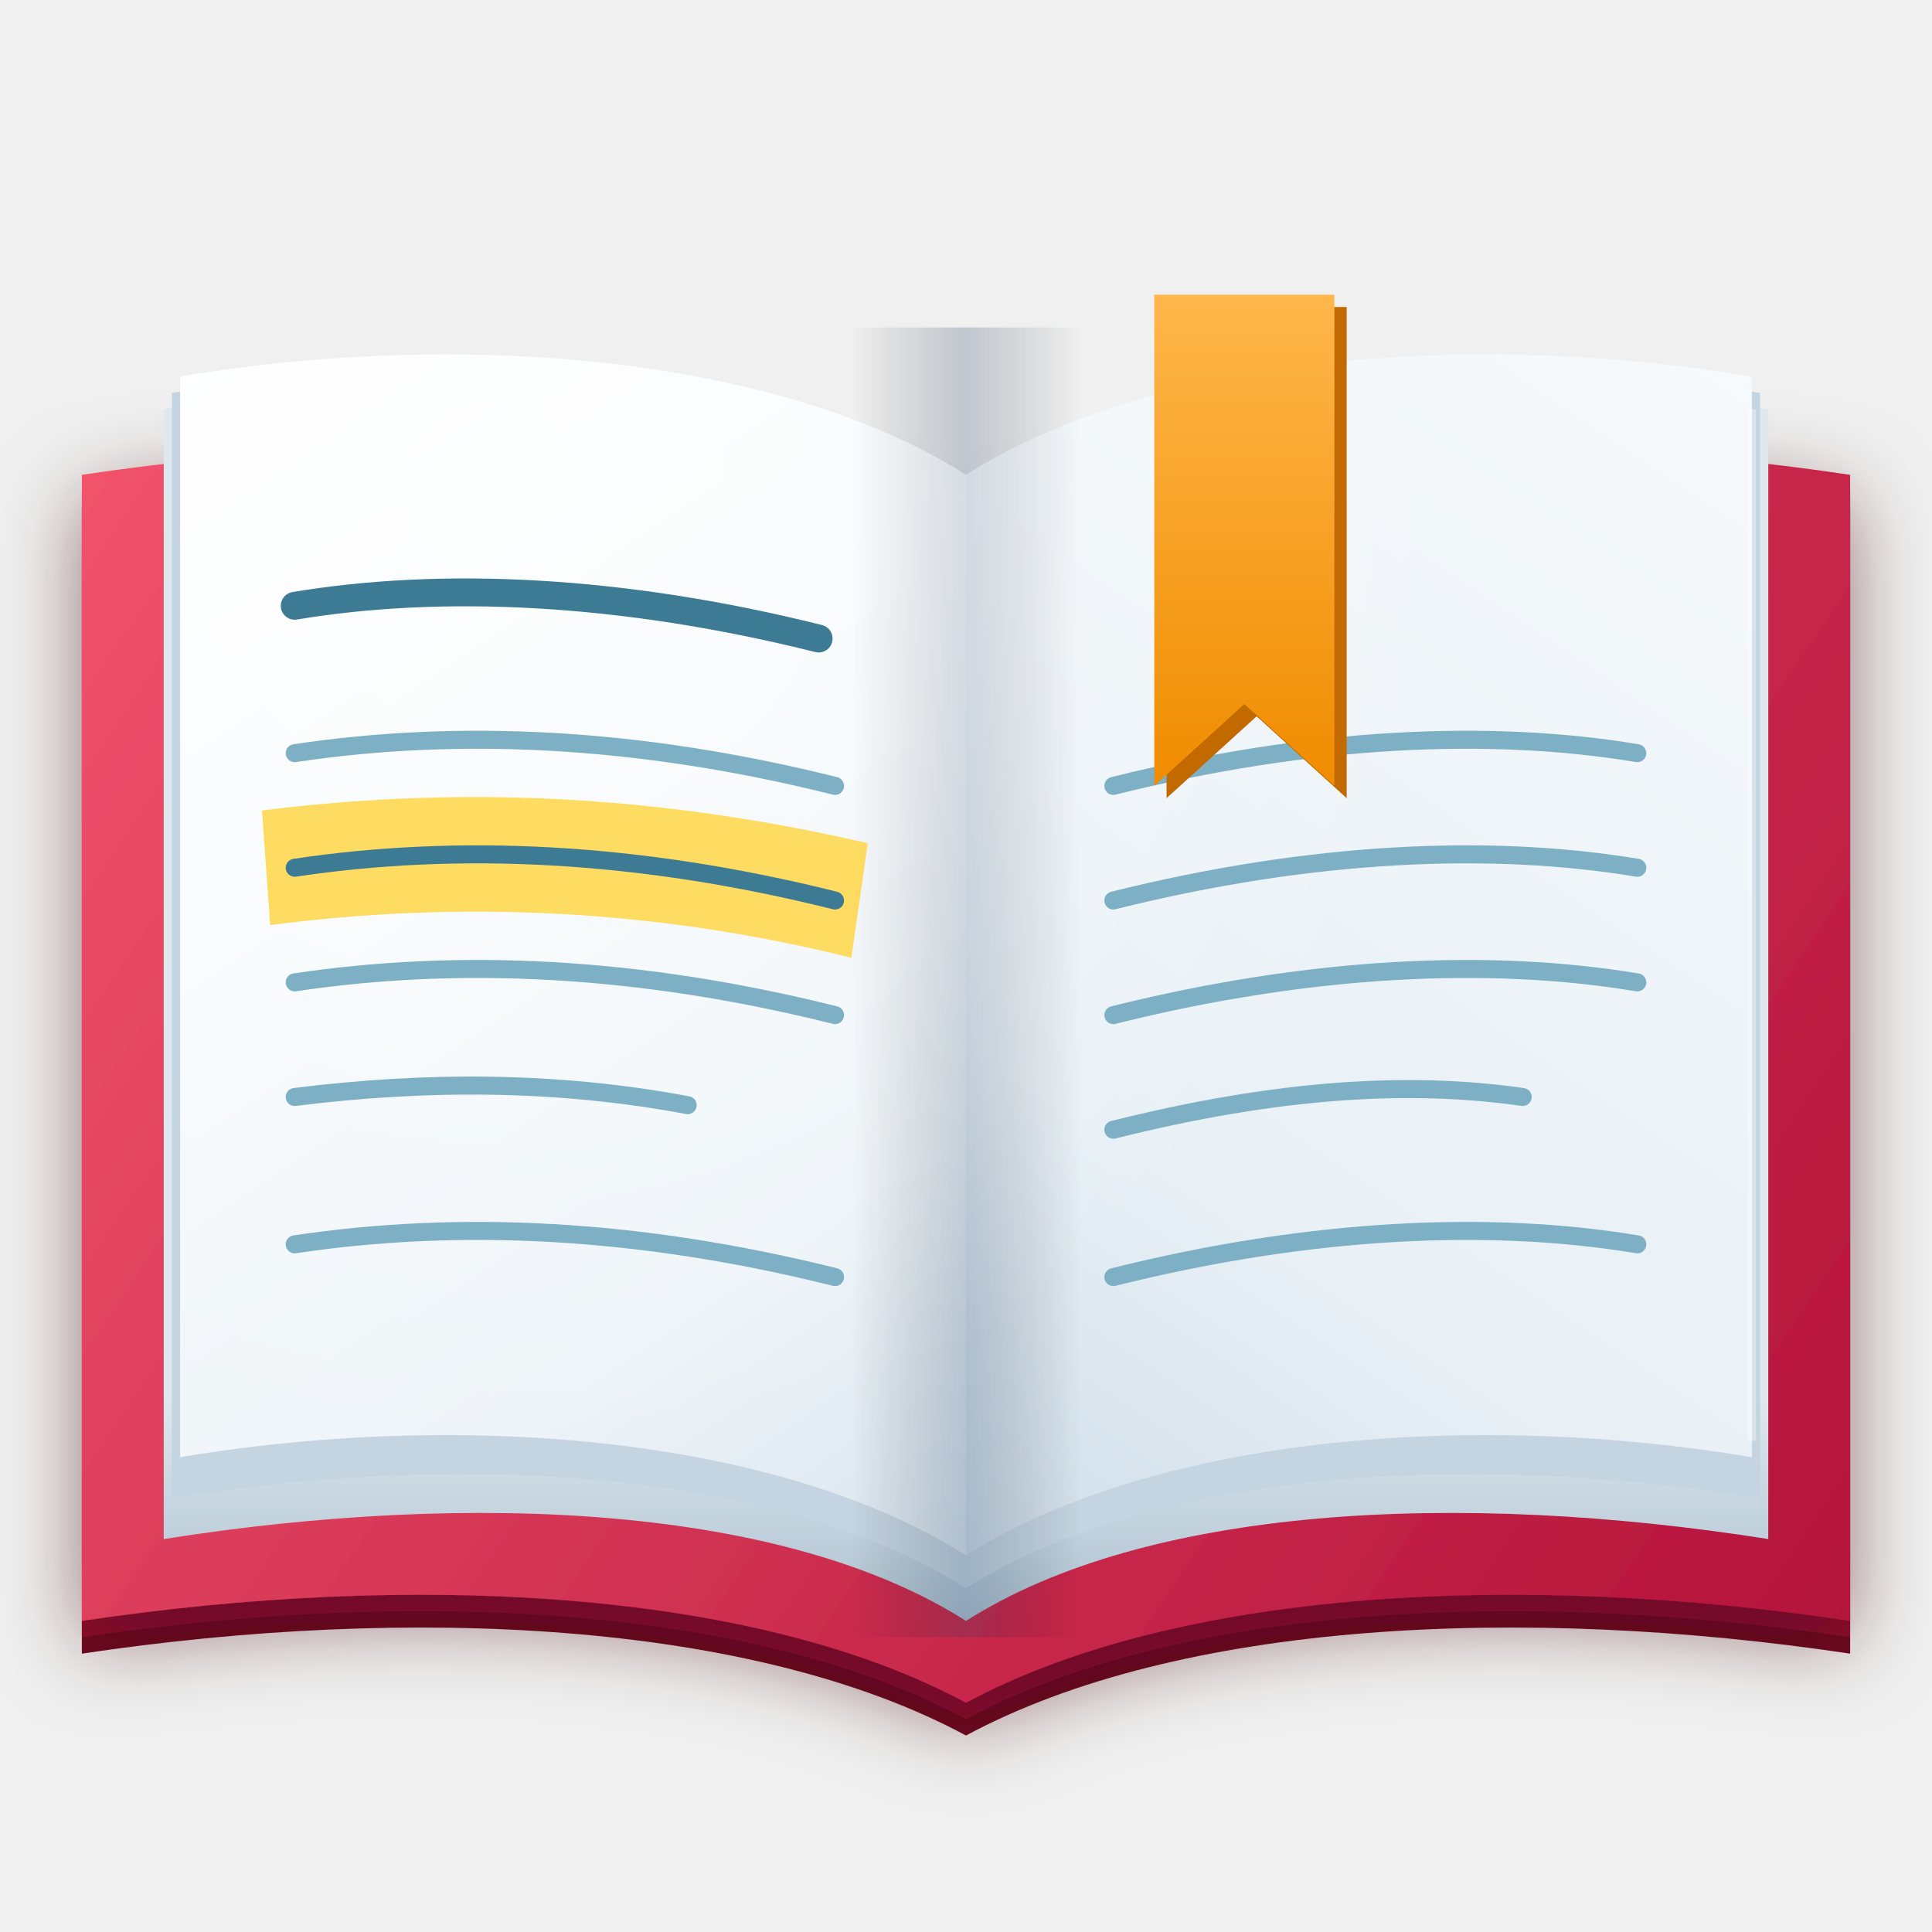
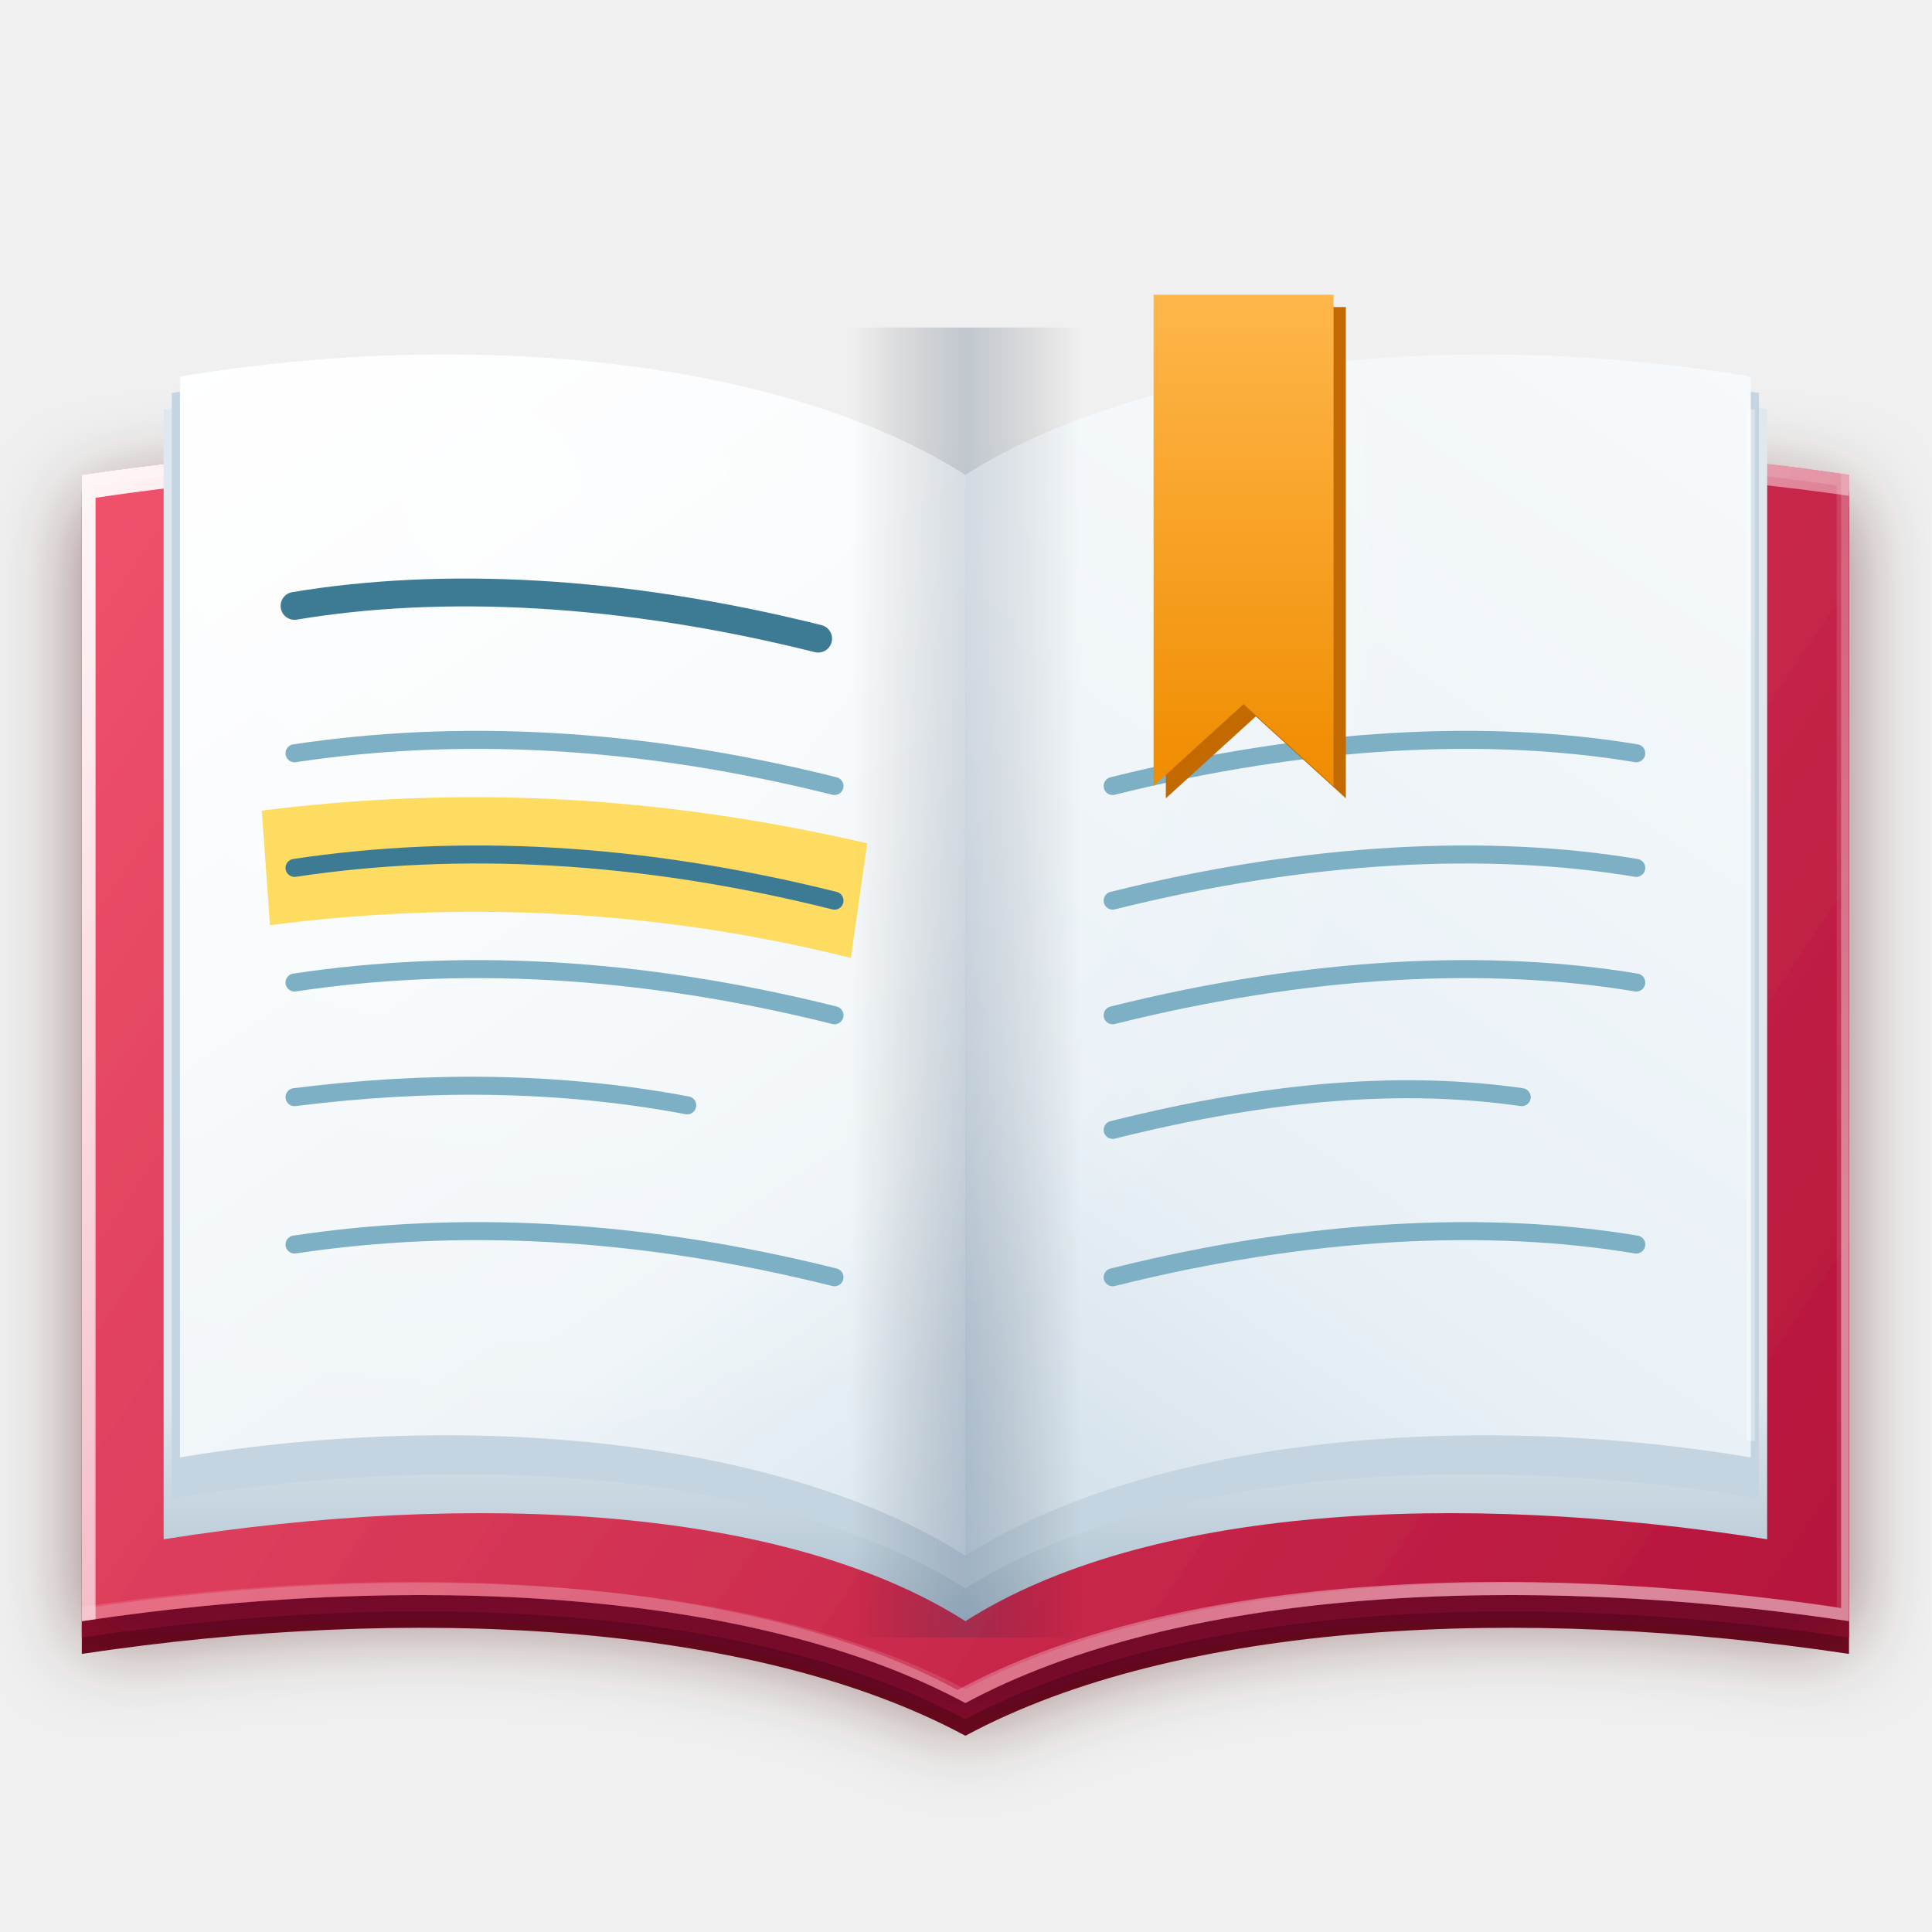
- <svg xmlns="http://www.w3.org/2000/svg" width="236" height="236" viewBox="0 0 236 236" fill="none">
+ <svg xmlns="http://www.w3.org/2000/svg" width="236" height="236" viewBox="0 0 236.147 235.965" preserveAspectRatio="none">
  <defs>
-     <clipPath id="cr">
-       <rect width="236" height="236" fill="white" />
-     </clipPath>
-     <linearGradient id="cover_r" x1="10" y1="60" x2="226" y2="206" gradientUnits="userSpaceOnUse">
-       <stop offset="0%" stop-color="#f0526b" />
-       <stop offset="100%" stop-color="#b3123a" />
-     </linearGradient>
-     <linearGradient id="page_l" x1="20" y1="44" x2="118" y2="190" gradientUnits="userSpaceOnUse">
-       <stop offset="0%" stop-color="#ffffff" />
-       <stop offset="75%" stop-color="#eef4f8" />
-       <stop offset="100%" stop-color="#d9e5ee" />
-     </linearGradient>
-     <linearGradient id="page_r" x1="216" y1="44" x2="118" y2="190" gradientUnits="userSpaceOnUse">
-       <stop offset="0%" stop-color="#f7fafc" />
-       <stop offset="70%" stop-color="#e8f0f6" />
-       <stop offset="100%" stop-color="#cfdde8" />
-     </linearGradient>
-     <linearGradient id="edge_r" x1="118" y1="170" x2="118" y2="200" gradientUnits="userSpaceOnUse">
-       <stop offset="0%" stop-color="#dfe8ef" />
-       <stop offset="100%" stop-color="#a9bfce" />
-     </linearGradient>
-     <linearGradient id="spine_r" x1="104" y1="0" x2="132" y2="0" gradientUnits="userSpaceOnUse">
-       <stop offset="0%" stop-color="#000000" stop-opacity="0" />
-       <stop offset="50%" stop-color="#1e3a5f" stop-opacity="0.22" />
-       <stop offset="100%" stop-color="#000000" stop-opacity="0" />
-     </linearGradient>
-     <linearGradient id="ribbon_r" x1="150" y1="34" x2="150" y2="96" gradientUnits="userSpaceOnUse">
-       <stop offset="0%" stop-color="#ffb84d" />
-       <stop offset="100%" stop-color="#f08c00" />
-     </linearGradient>
-     <radialGradient id="bloom_r" cx="60" cy="60" r="120" gradientUnits="userSpaceOnUse">
-       <stop offset="0%" stop-color="white" stop-opacity="0.55" />
-       <stop offset="100%" stop-color="white" stop-opacity="0" />
-     </radialGradient>
-     <filter id="fshadow_r" x="0" y="20" width="236" height="206" filterUnits="userSpaceOnUse" color-interpolation-filters="sRGB">
-       <feDropShadow dx="0" dy="3" stdDeviation="5" flood-color="#400514" flood-opacity="0.5" />
-     </filter>
-     <clipPath id="pages_clip">
-       <path d="M118 58 C96 44 58 40 22 46 L22 178 C58 172 96 176 118 190 C140 176 178 172 214 178 L214 46 C178 40 140 44 118 58 Z" />
+     <clipPath id="clip1">
+       <path d="M0 0 H236 V236 H0 Z" clip-rule="nonzero" />
    </clipPath>
  </defs>
-   <g clip-path="url(#cr)">
-     <path d="M118 70 C92 58 50 56 10 62 L10 202 C50 196 92 198 118 212 C144 198 186 196 226 202 L226 62 C186 56 144 58 118 70 Z" fill="#6e0a24" />
-     <path d="M118 68 C92 56 50 54 10 60 L10 200 C50 194 92 196 118 210 C144 196 186 194 226 200 L226 60 C186 54 144 56 118 68 Z" fill="#8f0f30" />
-     <path d="M118 66 C92 54 50 52 10 58 L10 198 C50 192 92 194 118 208 C144 194 186 192 226 198 L226 58 C186 52 144 54 118 66 Z" fill="url(#cover_r)" filter="url(#fshadow_r)" />
-     <path d="M118 62 C96 48 58 44 20 50 L20 188 C58 182 96 184 118 198 C140 184 178 182 216 188 L216 50 C178 44 140 48 118 62 Z" fill="url(#edge_r)" />
-     <path d="M118 60 C96 46 58 42 21 48 L21 183 C58 177 96 180 118 194 C140 180 178 177 215 183 L215 48 C178 42 140 46 118 60 Z" fill="#c4d4e0" />
-     <path d="M118 58 C96 44 58 40 22 46 L22 178 C58 172 96 176 118 190 L118 58 Z" fill="url(#page_l)" />
-     <path d="M118 58 C140 44 178 40 214 46 L214 178 C178 172 140 176 118 190 L118 58 Z" fill="url(#page_r)" />
-     <rect x="104" y="40" width="28" height="160" fill="url(#spine_r)" />
-     <g clip-path="url(#pages_clip)">
-       <circle cx="60" cy="60" r="120" fill="url(#bloom_r)" />
+   <g clip-path="url(#clip1)">
+     <g fill="none">
+       <path d="M118 70 C92 58 50 56 10 62 L10 202 C50 196 92 198 118 212 C144 198 186 196 226 202 L226 62 C186 56 144 58 118 70 Z" fill="#6e0a24" />
    </g>
-     <path d="M36 74 C54 71 76 72 100 78" stroke="#3d7a94" stroke-width="3.4" stroke-linecap="round" />
-     <path d="M36 92 C56 89 78 90 102 96" stroke="#7db0c4" stroke-width="2.2" stroke-linecap="round" />
-     <path d="M32 99 C56 96 80 97 106 103 L104 117 C80 111 56 110 33 113 Z" fill="#ffd43b" fill-opacity="0.8" />
-     <path d="M36 106 C56 103 78 104 102 110" stroke="#3d7a94" stroke-width="2.2" stroke-linecap="round" />
-     <path d="M36 120 C56 117 78 118 102 124" stroke="#7db0c4" stroke-width="2.2" stroke-linecap="round" />
-     <path d="M36 134 C52 132 68 132 84 135" stroke="#7db0c4" stroke-width="2.2" stroke-linecap="round" />
-     <path d="M36 152 C56 149 78 150 102 156" stroke="#7db0c4" stroke-width="2.2" stroke-linecap="round" />
-     <path d="M136 96 C160 90 182 89 200 92" stroke="#7db0c4" stroke-width="2.2" stroke-linecap="round" />
-     <path d="M136 110 C160 104 182 103 200 106" stroke="#7db0c4" stroke-width="2.2" stroke-linecap="round" />
-     <path d="M136 124 C160 118 182 117 200 120" stroke="#7db0c4" stroke-width="2.2" stroke-linecap="round" />
-     <path d="M136 138 C156 133 172 132 186 134" stroke="#7db0c4" stroke-width="2.2" stroke-linecap="round" />
-     <path d="M136 156 C160 150 182 149 200 152" stroke="#7db0c4" stroke-width="2.2" stroke-linecap="round" />
-     <path d="M141 36 H163 V96 L152 86 L141 96 Z" fill="#c26a00" transform="translate(1.5,1.5)" />
-     <path d="M141 36 H163 V96 L152 86 L141 96 Z" fill="url(#ribbon_r)" />
-     <line x1="214" y1="50" x2="214" y2="176" stroke="white" stroke-opacity="0.35" stroke-width="1" />
+     <g fill="none">
+       <path d="M118 68 C92 56 50 54 10 60 L10 200 C50 194 92 196 118 210 C144 196 186 194 226 200 L226 60 C186 54 144 56 118 68 Z" fill="#8f0f30" />
+     </g>
+     <g fill="none">
+       <defs>
+         <linearGradient id="l4-cover_r" x1="10" y1="60" x2="226" y2="206" gradientUnits="userSpaceOnUse">
+           <stop offset="0%" stop-color="#f0526b" />
+           <stop offset="100%" stop-color="#b3123a" />
+         </linearGradient>
+         <filter id="l4-fshadow_r" x="0" y="20" width="236" height="206" filterUnits="userSpaceOnUse" color-interpolation-filters="sRGB">
+           <feDropShadow dx="0" dy="3" stdDeviation="5" flood-color="#400514" flood-opacity="0.5" />
+         </filter>
+       </defs>
+       <path d="M118 66 C92 54 50 52 10 58 L10 198 C50 192 92 194 118 208 C144 194 186 192 226 198 L226 58 C186 52 144 54 118 66 Z" fill="url(#l4-cover_r)" filter="url(#l4-fshadow_r)" />
+     </g>
+     <defs>
+       <clipPath id="rim5">
+         <path d="M118 66 C92 54 50 52 10 58 L10 198 C50 192 92 194 118 208 C144 194 186 192 226 198 L226 58 C186 52 144 54 118 66 Z" clip-rule="nonzero" />
+       </clipPath>
+       <linearGradient id="rim5g0" x1="10" y1="52" x2="172" y2="208" gradientUnits="userSpaceOnUse">
+         <stop offset="0" stop-color="#ffffff" stop-opacity="0.200" />
+         <stop offset="1" stop-color="#ffffff" stop-opacity="0.100" />
+       </linearGradient>
+       <linearGradient id="rim5g1" x1="10" y1="52" x2="172" y2="208" gradientUnits="userSpaceOnUse">
+         <stop offset="0" stop-color="#ffffff" stop-opacity="0.950" />
+         <stop offset="0.45" stop-color="#ffffff" stop-opacity="0.600" />
+         <stop offset="1" stop-color="#ffffff" stop-opacity="0.250" />
+       </linearGradient>
+       <linearGradient id="rim5g2" x1="10" y1="52" x2="172" y2="208" gradientUnits="userSpaceOnUse">
+         <stop offset="0" stop-color="#ffffff" stop-opacity="0.050" />
+         <stop offset="0.7" stop-color="#ffffff" stop-opacity="0.150" />
+         <stop offset="1" stop-color="#ffffff" stop-opacity="0.420" />
+       </linearGradient>
+     </defs>
+     <g clip-path="url(#rim5)">
+       <path d="M118 66 C92 54 50 52 10 58 L10 198 C50 192 92 194 118 208 C144 194 186 192 226 198 L226 58 C186 52 144 54 118 66 Z" fill="none" stroke="url(#rim5g0)" stroke-width="3" />
+       <path d="M118 66 C92 54 50 52 10 58 L10 198 C50 192 92 194 118 208 C144 194 186 192 226 198 L226 58 C186 52 144 54 118 66 ZM119.68 68.8 C93.68 56.8 51.68 54.8 11.68 60.8 L11.68 200.8 C51.68 194.8 93.68 196.8 119.68 210.8 C145.68 196.8 187.68 194.8 227.68 200.8 L227.68 60.8 C187.68 54.8 145.68 56.8 119.68 68.8 Z" fill="url(#rim5g1)" fill-rule="evenodd" />
+       <path d="M118 66 C92 54 50 52 10 58 L10 198 C50 192 92 194 118 208 C144 194 186 192 226 198 L226 58 C186 52 144 54 118 66 ZM117.04 64.4 C91.04 52.4 49.04 50.4 9.04 56.4 L9.04 196.4 C49.04 190.4 91.04 192.4 117.04 206.4 C143.04 192.4 185.04 190.4 225.04 196.4 L225.04 56.4 C185.04 50.4 143.04 52.4 117.04 64.4 Z" fill="url(#rim5g2)" fill-rule="evenodd" />
+     </g>
+     <g fill="none">
+       <defs>
+         <linearGradient id="l6-edge_r" x1="118" y1="170" x2="118" y2="200" gradientUnits="userSpaceOnUse">
+           <stop offset="0%" stop-color="#dfe8ef" />
+           <stop offset="100%" stop-color="#a9bfce" />
+         </linearGradient>
+       </defs>
+       <path d="M118 62 C96 48 58 44 20 50 L20 188 C58 182 96 184 118 198 C140 184 178 182 216 188 L216 50 C178 44 140 48 118 62 Z" fill="url(#l6-edge_r)" />
+     </g>
+     <g fill="none">
+       <path d="M118 60 C96 46 58 42 21 48 L21 183 C58 177 96 180 118 194 C140 180 178 177 215 183 L215 48 C178 42 140 46 118 60 Z" fill="#c4d4e0" />
+     </g>
+     <g fill="none">
+       <defs>
+         <linearGradient id="l8-page_l" x1="20" y1="44" x2="118" y2="190" gradientUnits="userSpaceOnUse">
+           <stop offset="0%" stop-color="#ffffff" />
+           <stop offset="75%" stop-color="#eef4f8" />
+           <stop offset="100%" stop-color="#d9e5ee" />
+         </linearGradient>
+       </defs>
+       <path d="M118 58 C96 44 58 40 22 46 L22 178 C58 172 96 176 118 190 L118 58 Z" fill="url(#l8-page_l)" />
+     </g>
+     <g fill="none">
+       <defs>
+         <linearGradient id="l9-page_r" x1="216" y1="44" x2="118" y2="190" gradientUnits="userSpaceOnUse">
+           <stop offset="0%" stop-color="#f7fafc" />
+           <stop offset="70%" stop-color="#e8f0f6" />
+           <stop offset="100%" stop-color="#cfdde8" />
+         </linearGradient>
+       </defs>
+       <path d="M118 58 C140 44 178 40 214 46 L214 178 C178 172 140 176 118 190 L118 58 Z" fill="url(#l9-page_r)" />
+     </g>
+     <g fill="none">
+       <defs>
+         <linearGradient id="l10-spine_r" x1="104" y1="0" x2="132" y2="0" gradientUnits="userSpaceOnUse">
+           <stop offset="0%" stop-color="#000000" stop-opacity="0" />
+           <stop offset="50%" stop-color="#1e3a5f" stop-opacity="0.22" />
+           <stop offset="100%" stop-color="#000000" stop-opacity="0" />
+         </linearGradient>
+       </defs>
+       <rect x="104" y="40" width="28" height="160" fill="url(#l10-spine_r)" />
+     </g>
+     <defs>
+       <clipPath id="clip11">
+         <path d="M118 58 C96 44 58 40 22 46 L22 178 C58 172 96 176 118 190 C140 176 178 172 214 178 L214 46 C178 40 140 44 118 58 Z" clip-rule="nonzero" />
+       </clipPath>
+     </defs>
+     <g clip-path="url(#clip11)">
+       <g fill="none">
+         <defs>
+           <radialGradient id="l12-bloom_r" cx="60" cy="60" r="120" gradientUnits="userSpaceOnUse">
+             <stop offset="0%" stop-color="white" stop-opacity="0.55" />
+             <stop offset="100%" stop-color="white" stop-opacity="0" />
+           </radialGradient>
+         </defs>
+         <circle cx="60" cy="60" r="120" fill="url(#l12-bloom_r)" />
+       </g>
+     </g>
+     <g fill="none">
+       <path d="M36 74 C54 71 76 72 100 78" stroke="#3d7a94" stroke-width="3.4" stroke-linecap="round" />
+     </g>
+     <g fill="none">
+       <path d="M36 92 C56 89 78 90 102 96" stroke="#7db0c4" stroke-width="2.2" stroke-linecap="round" />
+     </g>
+     <g fill="none">
+       <path d="M32 99 C56 96 80 97 106 103 L104 117 C80 111 56 110 33 113 Z" fill="#ffd43b" fill-opacity="0.8" />
+     </g>
+     <g fill="none">
+       <path d="M36 106 C56 103 78 104 102 110" stroke="#3d7a94" stroke-width="2.2" stroke-linecap="round" />
+     </g>
+     <g fill="none">
+       <path d="M36 120 C56 117 78 118 102 124" stroke="#7db0c4" stroke-width="2.2" stroke-linecap="round" />
+     </g>
+     <g fill="none">
+       <path d="M36 134 C52 132 68 132 84 135" stroke="#7db0c4" stroke-width="2.2" stroke-linecap="round" />
+     </g>
+     <g fill="none">
+       <path d="M36 152 C56 149 78 150 102 156" stroke="#7db0c4" stroke-width="2.2" stroke-linecap="round" />
+     </g>
+     <g fill="none">
+       <path d="M136 96 C160 90 182 89 200 92" stroke="#7db0c4" stroke-width="2.2" stroke-linecap="round" />
+     </g>
+     <g fill="none">
+       <path d="M136 110 C160 104 182 103 200 106" stroke="#7db0c4" stroke-width="2.2" stroke-linecap="round" />
+     </g>
+     <g fill="none">
+       <path d="M136 124 C160 118 182 117 200 120" stroke="#7db0c4" stroke-width="2.2" stroke-linecap="round" />
+     </g>
+     <g fill="none">
+       <path d="M136 138 C156 133 172 132 186 134" stroke="#7db0c4" stroke-width="2.2" stroke-linecap="round" />
+     </g>
+     <g fill="none">
+       <path d="M136 156 C160 150 182 149 200 152" stroke="#7db0c4" stroke-width="2.2" stroke-linecap="round" />
+     </g>
+     <g fill="none">
+       <path d="M141 36 H163 V96 L152 86 L141 96 Z" fill="#c26a00" transform="translate(1.5,1.5)" />
+     </g>
+     <g fill="none">
+       <defs>
+         <linearGradient id="l26-ribbon_r" x1="150" y1="34" x2="150" y2="96" gradientUnits="userSpaceOnUse">
+           <stop offset="0%" stop-color="#ffb84d" />
+           <stop offset="100%" stop-color="#f08c00" />
+         </linearGradient>
+       </defs>
+       <path d="M141 36 H163 V96 L152 86 L141 96 Z" fill="url(#l26-ribbon_r)" />
+     </g>
+     <g fill="none">
+       <line x1="214" y1="50" x2="214" y2="176" stroke="white" stroke-opacity="0.35" stroke-width="1" />
+     </g>
  </g>
</svg>
